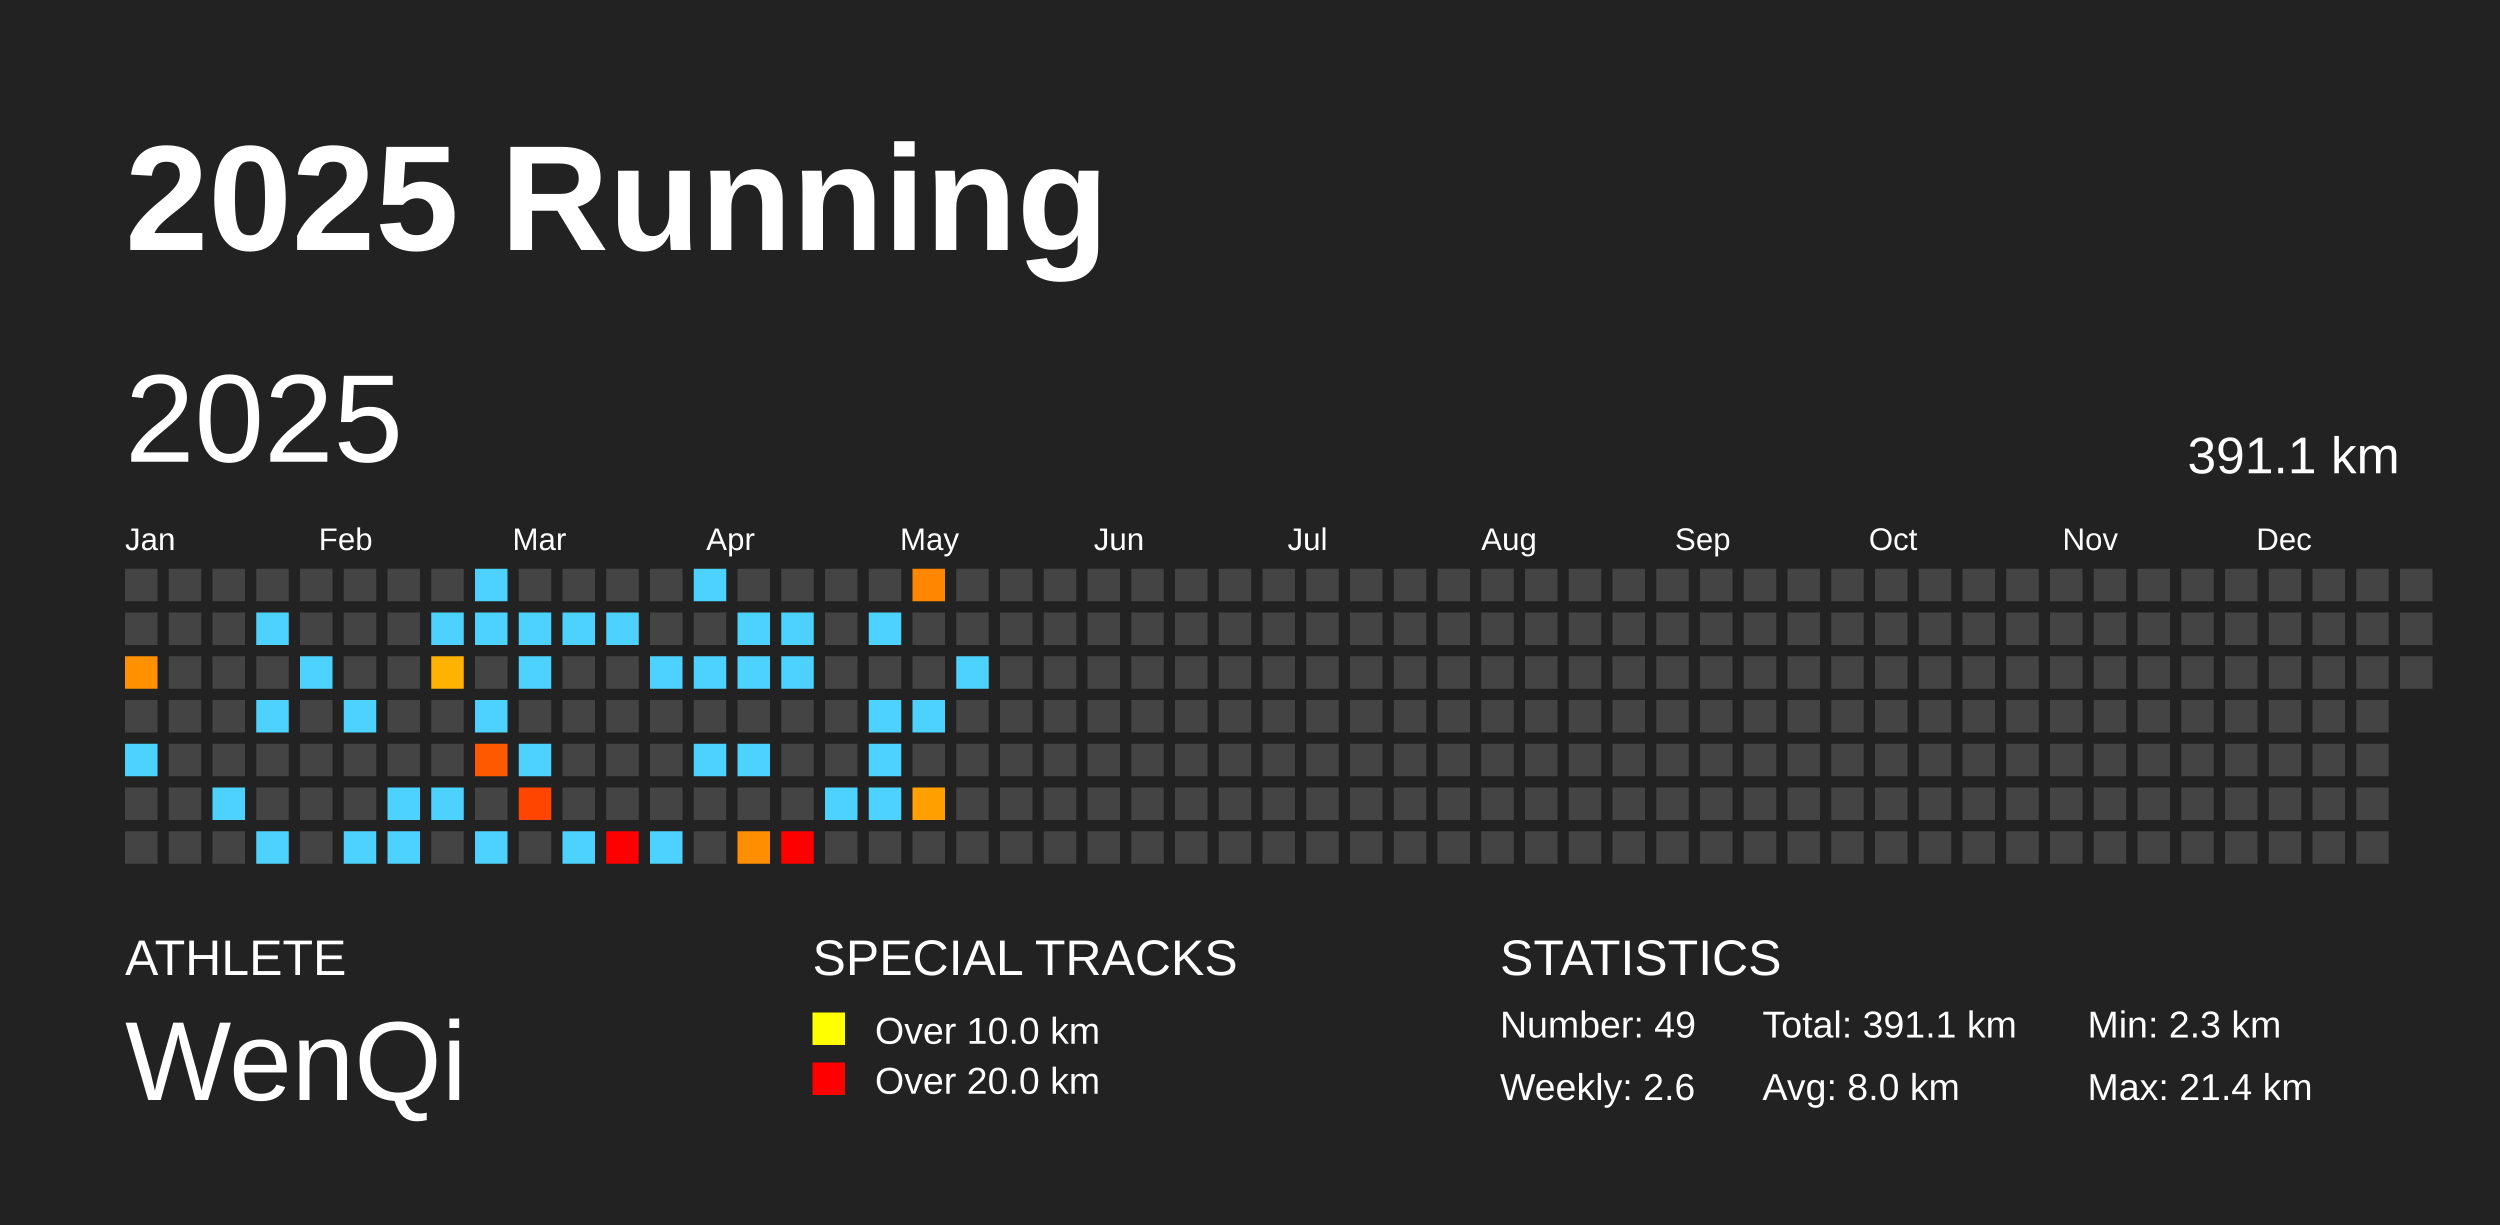
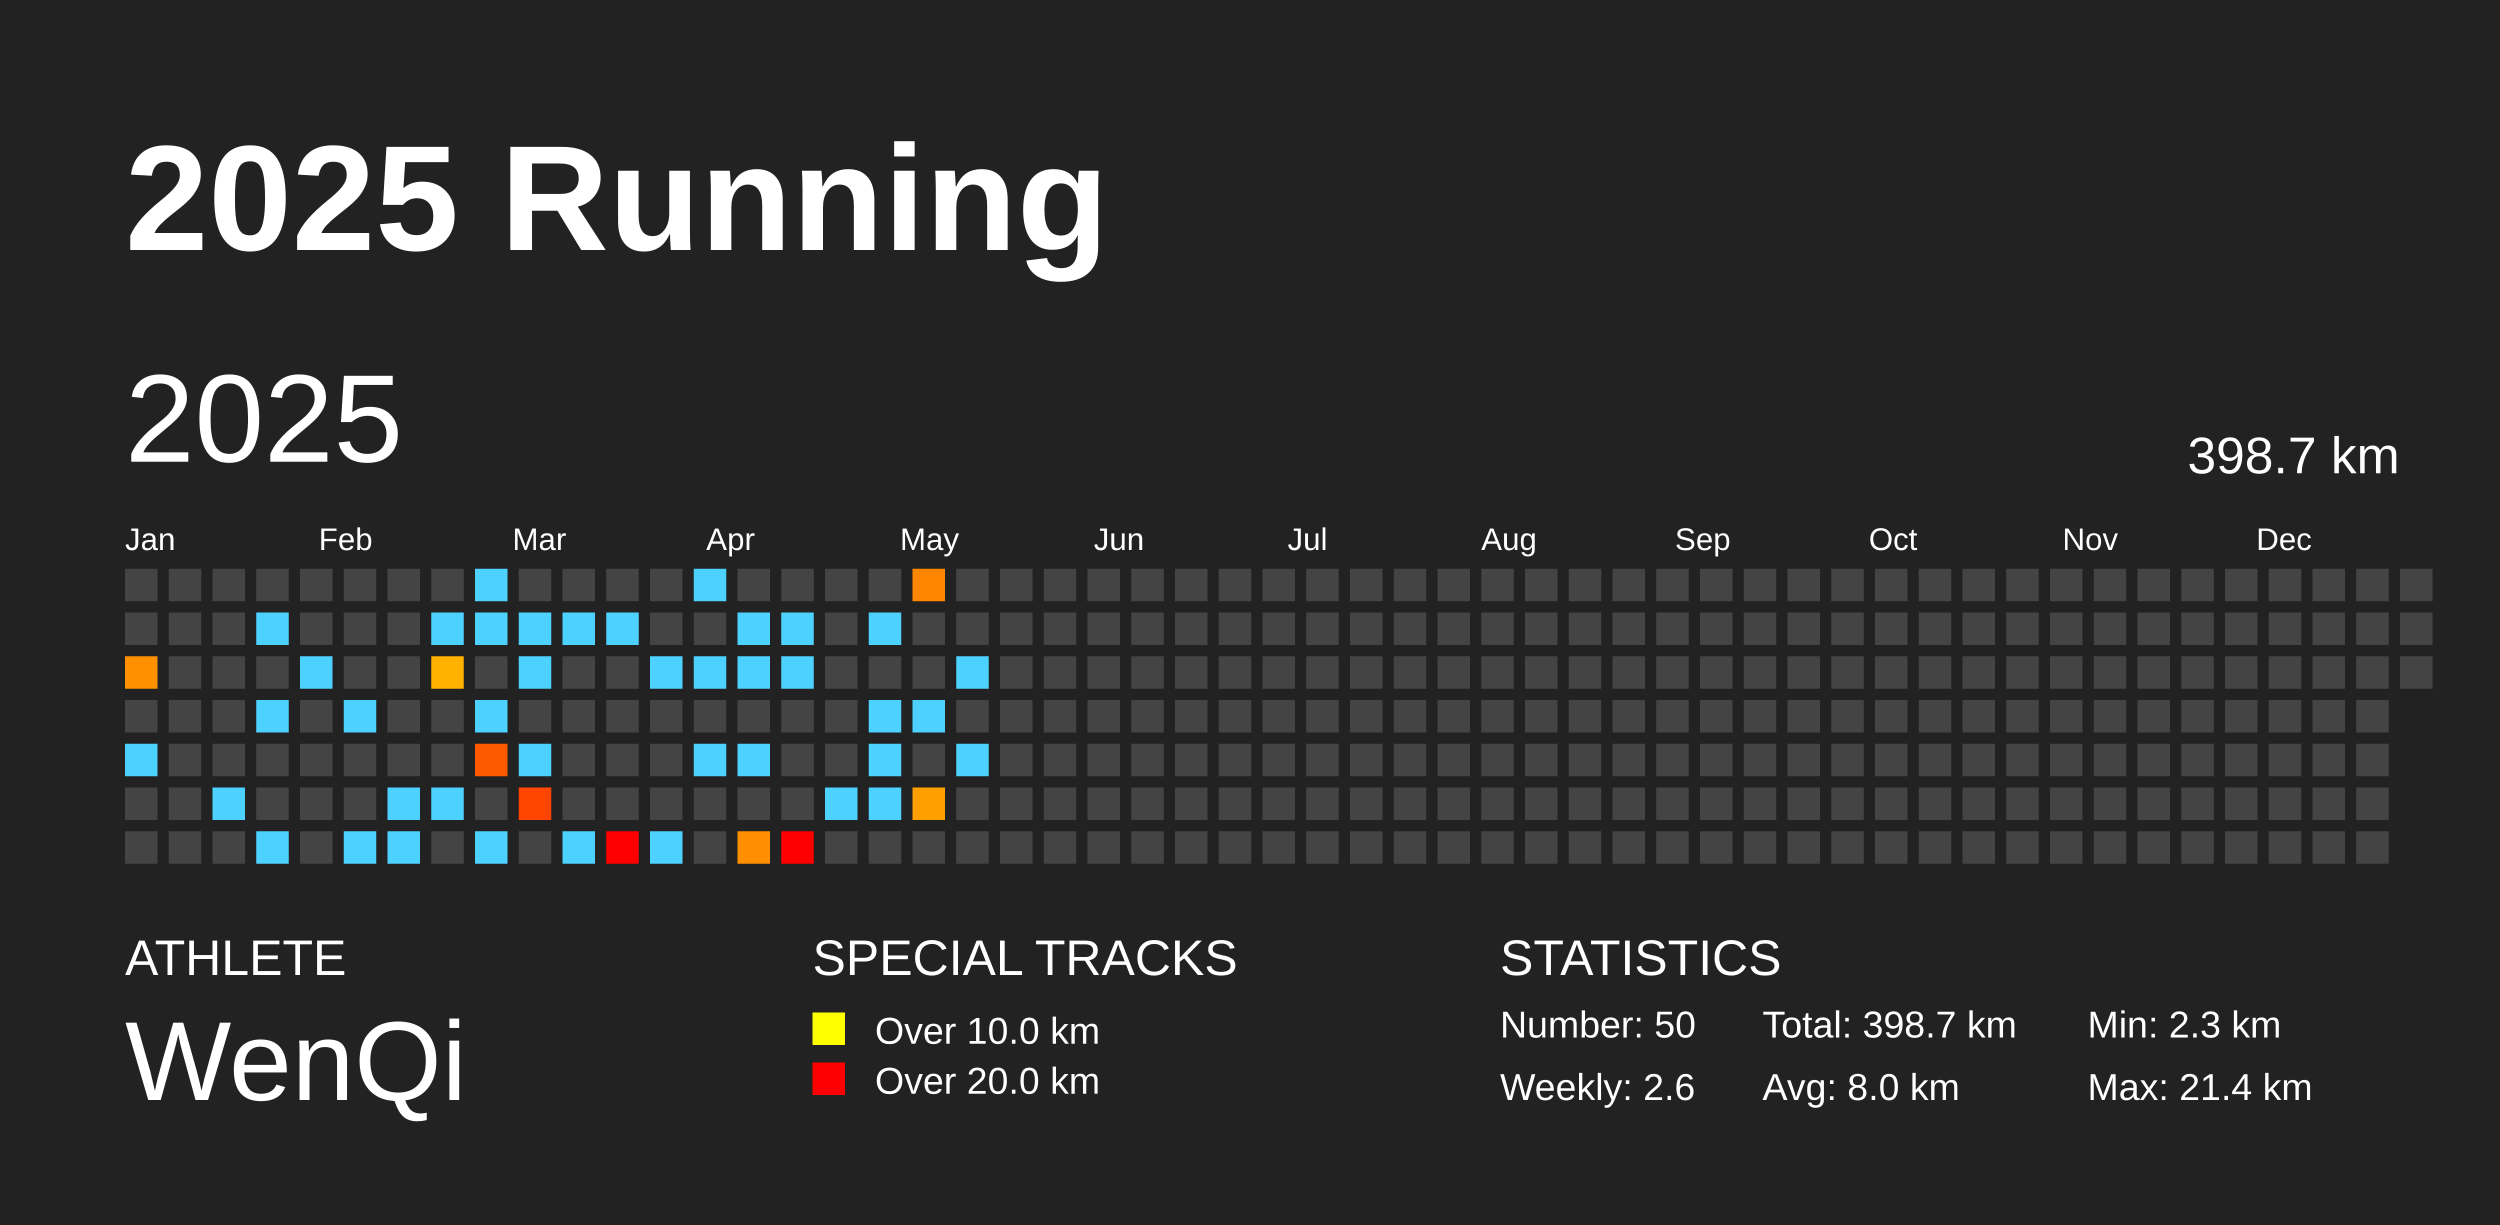
<svg xmlns="http://www.w3.org/2000/svg" baseProfile="full" height="98mm" version="1.1" viewBox="0,0,200,98" width="200mm">
  <defs />
  <rect fill="#222222" height="98" width="200" x="0" y="0" />
  <text fill="#FFFFFF" style="font-size:12px; font-family:Arial; font-weight:bold;" x="10" y="20">2025 Running</text>
  <text fill="#FFFFFF" style="font-size:4px; font-family:Arial" x="10" y="78">ATHLETE</text>
  <text fill="#FFFFFF" style="font-size:9px; font-family:Arial" x="10" y="88">WenQi</text>
  <text fill="#FFFFFF" style="font-size:4px; font-family:Arial" x="65" y="78">SPECIAL TRACKS</text>
  <rect fill="yellow" height="2.6" width="2.6" x="65" y="81" />
  <text fill="#FFFFFF" style="font-size:3px; font-family:Arial" x="70" y="83.5">Over 10.0 km</text>
  <rect fill="red" height="2.6" width="2.6" x="65" y="85" />
  <text fill="#FFFFFF" style="font-size:3px; font-family:Arial" x="70" y="87.5">Over 20.0 km</text>
  <text fill="#FFFFFF" style="font-size:4px; font-family:Arial" x="120" y="78">STATISTICS</text>
-   <text fill="#FFFFFF" style="font-size:3px; font-family:Arial" x="120" y="83">Number: 49</text>
+   <text fill="#FFFFFF" style="font-size:3px; font-family:Arial" x="120" y="83">Number: 50</text>
  <text fill="#FFFFFF" style="font-size:3px; font-family:Arial" x="120" y="88">Weekly: 2.6</text>
-   <text fill="#FFFFFF" style="font-size:3px; font-family:Arial" x="141" y="83">Total: 391.1 km</text>
+   <text fill="#FFFFFF" style="font-size:3px; font-family:Arial" x="141" y="83">Total: 398.7 km</text>
  <text fill="#FFFFFF" style="font-size:3px; font-family:Arial" x="141" y="88">Avg: 8.0 km</text>
  <text fill="#FFFFFF" style="font-size:3px; font-family:Arial" x="167" y="83">Min: 2.3 km</text>
  <text fill="#FFFFFF" style="font-size:3px; font-family:Arial" x="167" y="88">Max: 21.4 km</text>
  <text dominant-baseline="hanging" fill="#FFFFFF" style="font-size:10.0px; font-family:Arial;" x="10" y="30">2025</text>
-   <text dominant-baseline="hanging" fill="#FFFFFF" style="font-size:4.125px; font-family:Arial;" x="175" y="35">391.1 km</text>
+   <text dominant-baseline="hanging" fill="#FFFFFF" style="font-size:4.125px; font-family:Arial;" x="175" y="35">398.7 km</text>
  <text fill="#FFFFFF" style="font-size:2.5px; font-family:Arial" x="10.0" y="44">Jan</text>
  <text fill="#FFFFFF" style="font-size:2.5px; font-family:Arial" x="25.5" y="44">Feb</text>
  <text fill="#FFFFFF" style="font-size:2.5px; font-family:Arial" x="41.0" y="44">Mar</text>
  <text fill="#FFFFFF" style="font-size:2.5px; font-family:Arial" x="56.5" y="44">Apr</text>
  <text fill="#FFFFFF" style="font-size:2.5px; font-family:Arial" x="72.0" y="44">May</text>
  <text fill="#FFFFFF" style="font-size:2.5px; font-family:Arial" x="87.5" y="44">Jun</text>
  <text fill="#FFFFFF" style="font-size:2.5px; font-family:Arial" x="103.0" y="44">Jul</text>
  <text fill="#FFFFFF" style="font-size:2.5px; font-family:Arial" x="118.5" y="44">Aug</text>
  <text fill="#FFFFFF" style="font-size:2.5px; font-family:Arial" x="134.0" y="44">Sep</text>
  <text fill="#FFFFFF" style="font-size:2.5px; font-family:Arial" x="149.5" y="44">Oct</text>
  <text fill="#FFFFFF" style="font-size:2.5px; font-family:Arial" x="165.0" y="44">Nov</text>
  <text fill="#FFFFFF" style="font-size:2.5px; font-family:Arial" x="180.5" y="44">Dec</text>
  <rect fill="#444444" height="2.6" width="2.6" x="10.0" y="45.5" />
  <rect fill="#444444" height="2.6" width="2.6" x="10.0" y="49.0" />
  <rect fill="#ff9100" height="2.6" width="2.6" x="10.0" y="52.5" />
  <rect fill="#444444" height="2.6" width="2.6" x="10.0" y="56.0" />
  <rect fill="#4dd2ff" height="2.6" width="2.6" x="10.0" y="59.5" />
  <rect fill="#444444" height="2.6" width="2.6" x="10.0" y="63.0" />
  <rect fill="#444444" height="2.6" width="2.6" x="10.0" y="66.5" />
  <rect fill="#444444" height="2.6" width="2.6" x="13.5" y="45.5" />
  <rect fill="#444444" height="2.6" width="2.6" x="13.5" y="49.0" />
  <rect fill="#444444" height="2.6" width="2.6" x="13.5" y="52.5" />
  <rect fill="#444444" height="2.6" width="2.6" x="13.5" y="56.0" />
  <rect fill="#444444" height="2.6" width="2.6" x="13.5" y="59.5" />
  <rect fill="#444444" height="2.6" width="2.6" x="13.5" y="63.0" />
  <rect fill="#444444" height="2.6" width="2.6" x="13.5" y="66.5" />
  <rect fill="#444444" height="2.6" width="2.6" x="17.0" y="45.5" />
  <rect fill="#444444" height="2.6" width="2.6" x="17.0" y="49.0" />
  <rect fill="#444444" height="2.6" width="2.6" x="17.0" y="52.5" />
  <rect fill="#444444" height="2.6" width="2.6" x="17.0" y="56.0" />
  <rect fill="#444444" height="2.6" width="2.6" x="17.0" y="59.5" />
  <rect fill="#4dd2ff" height="2.6" width="2.6" x="17.0" y="63.0" />
  <rect fill="#444444" height="2.6" width="2.6" x="17.0" y="66.5" />
  <rect fill="#444444" height="2.6" width="2.6" x="20.5" y="45.5" />
  <rect fill="#4dd2ff" height="2.6" width="2.6" x="20.5" y="49.0" />
  <rect fill="#444444" height="2.6" width="2.6" x="20.5" y="52.5" />
  <rect fill="#4dd2ff" height="2.6" width="2.6" x="20.5" y="56.0" />
  <rect fill="#444444" height="2.6" width="2.6" x="20.5" y="59.5" />
  <rect fill="#444444" height="2.6" width="2.6" x="20.5" y="63.0" />
  <rect fill="#4dd2ff" height="2.6" width="2.6" x="20.5" y="66.5" />
  <rect fill="#444444" height="2.6" width="2.6" x="24.0" y="45.5" />
  <rect fill="#444444" height="2.6" width="2.6" x="24.0" y="49.0" />
  <rect fill="#4dd2ff" height="2.6" width="2.6" x="24.0" y="52.5" />
  <rect fill="#444444" height="2.6" width="2.6" x="24.0" y="56.0" />
  <rect fill="#444444" height="2.6" width="2.6" x="24.0" y="59.5" />
  <rect fill="#444444" height="2.6" width="2.6" x="24.0" y="63.0" />
  <rect fill="#444444" height="2.6" width="2.6" x="24.0" y="66.5" />
  <rect fill="#444444" height="2.6" width="2.6" x="27.5" y="45.5" />
  <rect fill="#444444" height="2.6" width="2.6" x="27.5" y="49.0" />
  <rect fill="#444444" height="2.6" width="2.6" x="27.5" y="52.5" />
  <rect fill="#4dd2ff" height="2.6" width="2.6" x="27.5" y="56.0" />
  <rect fill="#444444" height="2.6" width="2.6" x="27.5" y="59.5" />
  <rect fill="#444444" height="2.6" width="2.6" x="27.5" y="63.0" />
  <rect fill="#4dd2ff" height="2.6" width="2.6" x="27.5" y="66.5" />
  <rect fill="#444444" height="2.6" width="2.6" x="31.0" y="45.5" />
  <rect fill="#444444" height="2.6" width="2.6" x="31.0" y="49.0" />
  <rect fill="#444444" height="2.6" width="2.6" x="31.0" y="52.5" />
  <rect fill="#444444" height="2.6" width="2.6" x="31.0" y="56.0" />
  <rect fill="#444444" height="2.6" width="2.6" x="31.0" y="59.5" />
  <rect fill="#4dd2ff" height="2.6" width="2.6" x="31.0" y="63.0" />
  <rect fill="#4dd2ff" height="2.6" width="2.6" x="31.0" y="66.5" />
  <rect fill="#444444" height="2.6" width="2.6" x="34.5" y="45.5" />
  <rect fill="#4dd2ff" height="2.6" width="2.6" x="34.5" y="49.0" />
  <rect fill="#ffb200" height="2.6" width="2.6" x="34.5" y="52.5" />
  <rect fill="#444444" height="2.6" width="2.6" x="34.5" y="56.0" />
  <rect fill="#444444" height="2.6" width="2.6" x="34.5" y="59.5" />
  <rect fill="#4dd2ff" height="2.6" width="2.6" x="34.5" y="63.0" />
  <rect fill="#444444" height="2.6" width="2.6" x="34.5" y="66.5" />
  <rect fill="#4dd2ff" height="2.6" width="2.6" x="38.0" y="45.5" />
  <rect fill="#4dd2ff" height="2.6" width="2.6" x="38.0" y="49.0" />
  <rect fill="#444444" height="2.6" width="2.6" x="38.0" y="52.5" />
  <rect fill="#4dd2ff" height="2.6" width="2.6" x="38.0" y="56.0" />
  <rect fill="#ff5900" height="2.6" width="2.6" x="38.0" y="59.5" />
  <rect fill="#444444" height="2.6" width="2.6" x="38.0" y="63.0" />
  <rect fill="#4dd2ff" height="2.6" width="2.6" x="38.0" y="66.5" />
  <rect fill="#444444" height="2.6" width="2.6" x="41.5" y="45.5" />
  <rect fill="#4dd2ff" height="2.6" width="2.6" x="41.5" y="49.0" />
  <rect fill="#4dd2ff" height="2.6" width="2.6" x="41.5" y="52.5" />
  <rect fill="#444444" height="2.6" width="2.6" x="41.5" y="56.0" />
  <rect fill="#4dd2ff" height="2.6" width="2.6" x="41.5" y="59.5" />
  <rect fill="#ff4500" height="2.6" width="2.6" x="41.5" y="63.0" />
  <rect fill="#444444" height="2.6" width="2.6" x="41.5" y="66.5" />
  <rect fill="#444444" height="2.6" width="2.6" x="45.0" y="45.5" />
  <rect fill="#4dd2ff" height="2.6" width="2.6" x="45.0" y="49.0" />
  <rect fill="#444444" height="2.6" width="2.6" x="45.0" y="52.5" />
  <rect fill="#444444" height="2.6" width="2.6" x="45.0" y="56.0" />
  <rect fill="#444444" height="2.6" width="2.6" x="45.0" y="59.5" />
  <rect fill="#444444" height="2.6" width="2.6" x="45.0" y="63.0" />
  <rect fill="#4dd2ff" height="2.6" width="2.6" x="45.0" y="66.5" />
  <rect fill="#444444" height="2.6" width="2.6" x="48.5" y="45.5" />
  <rect fill="#4dd2ff" height="2.6" width="2.6" x="48.5" y="49.0" />
  <rect fill="#444444" height="2.6" width="2.6" x="48.5" y="52.5" />
  <rect fill="#444444" height="2.6" width="2.6" x="48.5" y="56.0" />
  <rect fill="#444444" height="2.6" width="2.6" x="48.5" y="59.5" />
  <rect fill="#444444" height="2.6" width="2.6" x="48.5" y="63.0" />
  <rect fill="red" height="2.6" width="2.6" x="48.5" y="66.5" />
  <rect fill="#444444" height="2.6" width="2.6" x="52.0" y="45.5" />
  <rect fill="#444444" height="2.6" width="2.6" x="52.0" y="49.0" />
  <rect fill="#4dd2ff" height="2.6" width="2.6" x="52.0" y="52.5" />
  <rect fill="#444444" height="2.6" width="2.6" x="52.0" y="56.0" />
  <rect fill="#444444" height="2.6" width="2.6" x="52.0" y="59.5" />
  <rect fill="#444444" height="2.6" width="2.6" x="52.0" y="63.0" />
  <rect fill="#4dd2ff" height="2.6" width="2.6" x="52.0" y="66.5" />
  <rect fill="#4dd2ff" height="2.6" width="2.6" x="55.5" y="45.5" />
  <rect fill="#444444" height="2.6" width="2.6" x="55.5" y="49.0" />
  <rect fill="#4dd2ff" height="2.6" width="2.6" x="55.5" y="52.5" />
  <rect fill="#444444" height="2.6" width="2.6" x="55.5" y="56.0" />
  <rect fill="#4dd2ff" height="2.6" width="2.6" x="55.5" y="59.5" />
  <rect fill="#444444" height="2.6" width="2.6" x="55.5" y="63.0" />
  <rect fill="#444444" height="2.6" width="2.6" x="55.5" y="66.5" />
  <rect fill="#444444" height="2.6" width="2.6" x="59.0" y="45.5" />
  <rect fill="#4dd2ff" height="2.6" width="2.6" x="59.0" y="49.0" />
  <rect fill="#4dd2ff" height="2.6" width="2.6" x="59.0" y="52.5" />
  <rect fill="#444444" height="2.6" width="2.6" x="59.0" y="56.0" />
  <rect fill="#4dd2ff" height="2.6" width="2.6" x="59.0" y="59.5" />
  <rect fill="#444444" height="2.6" width="2.6" x="59.0" y="63.0" />
  <rect fill="#ff8f00" height="2.6" width="2.6" x="59.0" y="66.5" />
  <rect fill="#444444" height="2.6" width="2.6" x="62.5" y="45.5" />
  <rect fill="#4dd2ff" height="2.6" width="2.6" x="62.5" y="49.0" />
  <rect fill="#4dd2ff" height="2.6" width="2.6" x="62.5" y="52.5" />
  <rect fill="#444444" height="2.6" width="2.6" x="62.5" y="56.0" />
  <rect fill="#444444" height="2.6" width="2.6" x="62.5" y="59.5" />
  <rect fill="#444444" height="2.6" width="2.6" x="62.5" y="63.0" />
  <rect fill="red" height="2.6" width="2.6" x="62.5" y="66.5" />
  <rect fill="#444444" height="2.6" width="2.6" x="66.0" y="45.5" />
  <rect fill="#444444" height="2.6" width="2.6" x="66.0" y="49.0" />
  <rect fill="#444444" height="2.6" width="2.6" x="66.0" y="52.5" />
  <rect fill="#444444" height="2.6" width="2.6" x="66.0" y="56.0" />
  <rect fill="#444444" height="2.6" width="2.6" x="66.0" y="59.5" />
  <rect fill="#4dd2ff" height="2.6" width="2.6" x="66.0" y="63.0" />
  <rect fill="#444444" height="2.6" width="2.6" x="66.0" y="66.5" />
  <rect fill="#444444" height="2.6" width="2.6" x="69.5" y="45.5" />
  <rect fill="#4dd2ff" height="2.6" width="2.6" x="69.5" y="49.0" />
  <rect fill="#444444" height="2.6" width="2.6" x="69.5" y="52.5" />
  <rect fill="#4dd2ff" height="2.6" width="2.6" x="69.5" y="56.0" />
  <rect fill="#4dd2ff" height="2.6" width="2.6" x="69.5" y="59.5" />
  <rect fill="#4dd2ff" height="2.6" width="2.6" x="69.5" y="63.0" />
  <rect fill="#444444" height="2.6" width="2.6" x="69.5" y="66.5" />
  <rect fill="#ff8600" height="2.6" width="2.6" x="73.0" y="45.5" />
  <rect fill="#444444" height="2.6" width="2.6" x="73.0" y="49.0" />
  <rect fill="#444444" height="2.6" width="2.6" x="73.0" y="52.5" />
  <rect fill="#4dd2ff" height="2.6" width="2.6" x="73.0" y="56.0" />
  <rect fill="#444444" height="2.6" width="2.6" x="73.0" y="59.5" />
  <rect fill="#ff9f00" height="2.6" width="2.6" x="73.0" y="63.0" />
  <rect fill="#444444" height="2.6" width="2.6" x="73.0" y="66.5" />
  <rect fill="#444444" height="2.6" width="2.6" x="76.5" y="45.5" />
  <rect fill="#444444" height="2.6" width="2.6" x="76.5" y="49.0" />
  <rect fill="#4dd2ff" height="2.6" width="2.6" x="76.5" y="52.5" />
  <rect fill="#444444" height="2.6" width="2.6" x="76.5" y="56.0" />
-   <rect fill="#444444" height="2.6" width="2.6" x="76.5" y="59.5" />
+   <rect fill="#4dd2ff" height="2.6" width="2.6" x="76.5" y="59.5" />
  <rect fill="#444444" height="2.6" width="2.6" x="76.5" y="63.0" />
  <rect fill="#444444" height="2.6" width="2.6" x="76.5" y="66.5" />
  <rect fill="#444444" height="2.6" width="2.6" x="80.0" y="45.5" />
  <rect fill="#444444" height="2.6" width="2.6" x="80.0" y="49.0" />
  <rect fill="#444444" height="2.6" width="2.6" x="80.0" y="52.5" />
  <rect fill="#444444" height="2.6" width="2.6" x="80.0" y="56.0" />
  <rect fill="#444444" height="2.6" width="2.6" x="80.0" y="59.5" />
  <rect fill="#444444" height="2.6" width="2.6" x="80.0" y="63.0" />
  <rect fill="#444444" height="2.6" width="2.6" x="80.0" y="66.5" />
  <rect fill="#444444" height="2.6" width="2.6" x="83.5" y="45.5" />
  <rect fill="#444444" height="2.6" width="2.6" x="83.5" y="49.0" />
  <rect fill="#444444" height="2.6" width="2.6" x="83.5" y="52.5" />
  <rect fill="#444444" height="2.6" width="2.6" x="83.5" y="56.0" />
  <rect fill="#444444" height="2.6" width="2.6" x="83.5" y="59.5" />
  <rect fill="#444444" height="2.6" width="2.6" x="83.5" y="63.0" />
  <rect fill="#444444" height="2.6" width="2.6" x="83.5" y="66.5" />
  <rect fill="#444444" height="2.6" width="2.6" x="87.0" y="45.5" />
  <rect fill="#444444" height="2.6" width="2.6" x="87.0" y="49.0" />
  <rect fill="#444444" height="2.6" width="2.6" x="87.0" y="52.5" />
  <rect fill="#444444" height="2.6" width="2.6" x="87.0" y="56.0" />
  <rect fill="#444444" height="2.6" width="2.6" x="87.0" y="59.5" />
  <rect fill="#444444" height="2.6" width="2.6" x="87.0" y="63.0" />
  <rect fill="#444444" height="2.6" width="2.6" x="87.0" y="66.5" />
  <rect fill="#444444" height="2.6" width="2.6" x="90.5" y="45.5" />
  <rect fill="#444444" height="2.6" width="2.6" x="90.5" y="49.0" />
  <rect fill="#444444" height="2.6" width="2.6" x="90.5" y="52.5" />
  <rect fill="#444444" height="2.6" width="2.6" x="90.5" y="56.0" />
  <rect fill="#444444" height="2.6" width="2.6" x="90.5" y="59.5" />
  <rect fill="#444444" height="2.6" width="2.6" x="90.5" y="63.0" />
  <rect fill="#444444" height="2.6" width="2.6" x="90.5" y="66.5" />
  <rect fill="#444444" height="2.6" width="2.6" x="94.0" y="45.5" />
  <rect fill="#444444" height="2.6" width="2.6" x="94.0" y="49.0" />
  <rect fill="#444444" height="2.6" width="2.6" x="94.0" y="52.5" />
  <rect fill="#444444" height="2.6" width="2.6" x="94.0" y="56.0" />
  <rect fill="#444444" height="2.6" width="2.6" x="94.0" y="59.5" />
  <rect fill="#444444" height="2.6" width="2.6" x="94.0" y="63.0" />
  <rect fill="#444444" height="2.6" width="2.6" x="94.0" y="66.5" />
  <rect fill="#444444" height="2.6" width="2.6" x="97.5" y="45.5" />
  <rect fill="#444444" height="2.6" width="2.6" x="97.5" y="49.0" />
  <rect fill="#444444" height="2.6" width="2.6" x="97.5" y="52.5" />
  <rect fill="#444444" height="2.6" width="2.6" x="97.5" y="56.0" />
  <rect fill="#444444" height="2.6" width="2.6" x="97.5" y="59.5" />
  <rect fill="#444444" height="2.6" width="2.6" x="97.5" y="63.0" />
  <rect fill="#444444" height="2.6" width="2.6" x="97.5" y="66.5" />
  <rect fill="#444444" height="2.6" width="2.6" x="101.0" y="45.5" />
  <rect fill="#444444" height="2.6" width="2.6" x="101.0" y="49.0" />
  <rect fill="#444444" height="2.6" width="2.6" x="101.0" y="52.5" />
  <rect fill="#444444" height="2.6" width="2.6" x="101.0" y="56.0" />
  <rect fill="#444444" height="2.6" width="2.6" x="101.0" y="59.5" />
  <rect fill="#444444" height="2.6" width="2.6" x="101.0" y="63.0" />
  <rect fill="#444444" height="2.6" width="2.6" x="101.0" y="66.5" />
  <rect fill="#444444" height="2.6" width="2.6" x="104.5" y="45.5" />
  <rect fill="#444444" height="2.6" width="2.6" x="104.5" y="49.0" />
  <rect fill="#444444" height="2.6" width="2.6" x="104.5" y="52.5" />
  <rect fill="#444444" height="2.6" width="2.6" x="104.5" y="56.0" />
  <rect fill="#444444" height="2.6" width="2.6" x="104.5" y="59.5" />
  <rect fill="#444444" height="2.6" width="2.6" x="104.5" y="63.0" />
  <rect fill="#444444" height="2.6" width="2.6" x="104.5" y="66.5" />
  <rect fill="#444444" height="2.6" width="2.6" x="108.0" y="45.5" />
  <rect fill="#444444" height="2.6" width="2.6" x="108.0" y="49.0" />
  <rect fill="#444444" height="2.6" width="2.6" x="108.0" y="52.5" />
  <rect fill="#444444" height="2.6" width="2.6" x="108.0" y="56.0" />
  <rect fill="#444444" height="2.6" width="2.6" x="108.0" y="59.5" />
  <rect fill="#444444" height="2.6" width="2.6" x="108.0" y="63.0" />
  <rect fill="#444444" height="2.6" width="2.6" x="108.0" y="66.5" />
  <rect fill="#444444" height="2.6" width="2.6" x="111.5" y="45.5" />
  <rect fill="#444444" height="2.6" width="2.6" x="111.5" y="49.0" />
  <rect fill="#444444" height="2.6" width="2.6" x="111.5" y="52.5" />
  <rect fill="#444444" height="2.6" width="2.6" x="111.5" y="56.0" />
  <rect fill="#444444" height="2.6" width="2.6" x="111.5" y="59.5" />
  <rect fill="#444444" height="2.6" width="2.6" x="111.5" y="63.0" />
  <rect fill="#444444" height="2.6" width="2.6" x="111.5" y="66.5" />
  <rect fill="#444444" height="2.6" width="2.6" x="115.0" y="45.5" />
  <rect fill="#444444" height="2.6" width="2.6" x="115.0" y="49.0" />
  <rect fill="#444444" height="2.6" width="2.6" x="115.0" y="52.5" />
  <rect fill="#444444" height="2.6" width="2.6" x="115.0" y="56.0" />
  <rect fill="#444444" height="2.6" width="2.6" x="115.0" y="59.5" />
  <rect fill="#444444" height="2.6" width="2.6" x="115.0" y="63.0" />
  <rect fill="#444444" height="2.6" width="2.6" x="115.0" y="66.5" />
  <rect fill="#444444" height="2.6" width="2.6" x="118.5" y="45.5" />
  <rect fill="#444444" height="2.6" width="2.6" x="118.5" y="49.0" />
  <rect fill="#444444" height="2.6" width="2.6" x="118.5" y="52.5" />
  <rect fill="#444444" height="2.6" width="2.6" x="118.5" y="56.0" />
  <rect fill="#444444" height="2.6" width="2.6" x="118.5" y="59.5" />
  <rect fill="#444444" height="2.6" width="2.6" x="118.5" y="63.0" />
  <rect fill="#444444" height="2.6" width="2.6" x="118.5" y="66.5" />
  <rect fill="#444444" height="2.6" width="2.6" x="122.0" y="45.5" />
  <rect fill="#444444" height="2.6" width="2.6" x="122.0" y="49.0" />
  <rect fill="#444444" height="2.6" width="2.6" x="122.0" y="52.5" />
  <rect fill="#444444" height="2.6" width="2.6" x="122.0" y="56.0" />
  <rect fill="#444444" height="2.6" width="2.6" x="122.0" y="59.5" />
  <rect fill="#444444" height="2.6" width="2.6" x="122.0" y="63.0" />
  <rect fill="#444444" height="2.6" width="2.6" x="122.0" y="66.5" />
  <rect fill="#444444" height="2.6" width="2.6" x="125.5" y="45.5" />
  <rect fill="#444444" height="2.6" width="2.6" x="125.5" y="49.0" />
  <rect fill="#444444" height="2.6" width="2.6" x="125.5" y="52.5" />
  <rect fill="#444444" height="2.6" width="2.6" x="125.5" y="56.0" />
  <rect fill="#444444" height="2.6" width="2.6" x="125.5" y="59.5" />
  <rect fill="#444444" height="2.6" width="2.6" x="125.5" y="63.0" />
  <rect fill="#444444" height="2.6" width="2.6" x="125.5" y="66.5" />
  <rect fill="#444444" height="2.6" width="2.6" x="129.0" y="45.5" />
  <rect fill="#444444" height="2.6" width="2.6" x="129.0" y="49.0" />
  <rect fill="#444444" height="2.6" width="2.6" x="129.0" y="52.5" />
  <rect fill="#444444" height="2.6" width="2.6" x="129.0" y="56.0" />
  <rect fill="#444444" height="2.6" width="2.6" x="129.0" y="59.5" />
  <rect fill="#444444" height="2.6" width="2.6" x="129.0" y="63.0" />
  <rect fill="#444444" height="2.6" width="2.6" x="129.0" y="66.5" />
  <rect fill="#444444" height="2.6" width="2.6" x="132.5" y="45.5" />
  <rect fill="#444444" height="2.6" width="2.6" x="132.5" y="49.0" />
  <rect fill="#444444" height="2.6" width="2.6" x="132.5" y="52.5" />
  <rect fill="#444444" height="2.6" width="2.6" x="132.5" y="56.0" />
  <rect fill="#444444" height="2.6" width="2.6" x="132.5" y="59.5" />
  <rect fill="#444444" height="2.6" width="2.6" x="132.5" y="63.0" />
  <rect fill="#444444" height="2.6" width="2.6" x="132.5" y="66.5" />
  <rect fill="#444444" height="2.6" width="2.6" x="136.0" y="45.5" />
  <rect fill="#444444" height="2.6" width="2.6" x="136.0" y="49.0" />
  <rect fill="#444444" height="2.6" width="2.6" x="136.0" y="52.5" />
  <rect fill="#444444" height="2.6" width="2.6" x="136.0" y="56.0" />
  <rect fill="#444444" height="2.6" width="2.6" x="136.0" y="59.5" />
  <rect fill="#444444" height="2.6" width="2.6" x="136.0" y="63.0" />
  <rect fill="#444444" height="2.6" width="2.6" x="136.0" y="66.5" />
  <rect fill="#444444" height="2.6" width="2.6" x="139.5" y="45.5" />
  <rect fill="#444444" height="2.6" width="2.6" x="139.5" y="49.0" />
  <rect fill="#444444" height="2.6" width="2.6" x="139.5" y="52.5" />
  <rect fill="#444444" height="2.6" width="2.6" x="139.5" y="56.0" />
  <rect fill="#444444" height="2.6" width="2.6" x="139.5" y="59.5" />
  <rect fill="#444444" height="2.6" width="2.6" x="139.5" y="63.0" />
  <rect fill="#444444" height="2.6" width="2.6" x="139.5" y="66.5" />
  <rect fill="#444444" height="2.6" width="2.6" x="143.0" y="45.5" />
  <rect fill="#444444" height="2.6" width="2.6" x="143.0" y="49.0" />
  <rect fill="#444444" height="2.6" width="2.6" x="143.0" y="52.5" />
  <rect fill="#444444" height="2.6" width="2.6" x="143.0" y="56.0" />
  <rect fill="#444444" height="2.6" width="2.6" x="143.0" y="59.5" />
  <rect fill="#444444" height="2.6" width="2.6" x="143.0" y="63.0" />
  <rect fill="#444444" height="2.6" width="2.6" x="143.0" y="66.5" />
  <rect fill="#444444" height="2.6" width="2.6" x="146.5" y="45.5" />
  <rect fill="#444444" height="2.6" width="2.6" x="146.5" y="49.0" />
  <rect fill="#444444" height="2.6" width="2.6" x="146.5" y="52.5" />
  <rect fill="#444444" height="2.6" width="2.6" x="146.5" y="56.0" />
  <rect fill="#444444" height="2.6" width="2.6" x="146.5" y="59.5" />
  <rect fill="#444444" height="2.6" width="2.6" x="146.5" y="63.0" />
  <rect fill="#444444" height="2.6" width="2.6" x="146.5" y="66.5" />
  <rect fill="#444444" height="2.6" width="2.6" x="150.0" y="45.5" />
  <rect fill="#444444" height="2.6" width="2.6" x="150.0" y="49.0" />
  <rect fill="#444444" height="2.6" width="2.6" x="150.0" y="52.5" />
  <rect fill="#444444" height="2.6" width="2.6" x="150.0" y="56.0" />
  <rect fill="#444444" height="2.6" width="2.6" x="150.0" y="59.5" />
  <rect fill="#444444" height="2.6" width="2.6" x="150.0" y="63.0" />
  <rect fill="#444444" height="2.6" width="2.6" x="150.0" y="66.5" />
  <rect fill="#444444" height="2.6" width="2.6" x="153.5" y="45.5" />
  <rect fill="#444444" height="2.6" width="2.6" x="153.5" y="49.0" />
  <rect fill="#444444" height="2.6" width="2.6" x="153.5" y="52.5" />
  <rect fill="#444444" height="2.6" width="2.6" x="153.5" y="56.0" />
  <rect fill="#444444" height="2.6" width="2.6" x="153.5" y="59.5" />
  <rect fill="#444444" height="2.6" width="2.6" x="153.5" y="63.0" />
  <rect fill="#444444" height="2.6" width="2.6" x="153.5" y="66.5" />
  <rect fill="#444444" height="2.6" width="2.6" x="157.0" y="45.5" />
  <rect fill="#444444" height="2.6" width="2.6" x="157.0" y="49.0" />
  <rect fill="#444444" height="2.6" width="2.6" x="157.0" y="52.5" />
  <rect fill="#444444" height="2.6" width="2.6" x="157.0" y="56.0" />
  <rect fill="#444444" height="2.6" width="2.6" x="157.0" y="59.5" />
  <rect fill="#444444" height="2.6" width="2.6" x="157.0" y="63.0" />
  <rect fill="#444444" height="2.6" width="2.6" x="157.0" y="66.5" />
  <rect fill="#444444" height="2.6" width="2.6" x="160.5" y="45.5" />
  <rect fill="#444444" height="2.6" width="2.6" x="160.5" y="49.0" />
  <rect fill="#444444" height="2.6" width="2.6" x="160.5" y="52.5" />
  <rect fill="#444444" height="2.6" width="2.6" x="160.5" y="56.0" />
  <rect fill="#444444" height="2.6" width="2.6" x="160.5" y="59.5" />
  <rect fill="#444444" height="2.6" width="2.6" x="160.5" y="63.0" />
  <rect fill="#444444" height="2.6" width="2.6" x="160.5" y="66.5" />
  <rect fill="#444444" height="2.6" width="2.6" x="164.0" y="45.5" />
  <rect fill="#444444" height="2.6" width="2.6" x="164.0" y="49.0" />
  <rect fill="#444444" height="2.6" width="2.6" x="164.0" y="52.5" />
  <rect fill="#444444" height="2.6" width="2.6" x="164.0" y="56.0" />
  <rect fill="#444444" height="2.6" width="2.6" x="164.0" y="59.5" />
  <rect fill="#444444" height="2.6" width="2.6" x="164.0" y="63.0" />
  <rect fill="#444444" height="2.6" width="2.6" x="164.0" y="66.5" />
  <rect fill="#444444" height="2.6" width="2.6" x="167.5" y="45.5" />
  <rect fill="#444444" height="2.6" width="2.6" x="167.5" y="49.0" />
  <rect fill="#444444" height="2.6" width="2.6" x="167.5" y="52.5" />
  <rect fill="#444444" height="2.6" width="2.6" x="167.5" y="56.0" />
  <rect fill="#444444" height="2.6" width="2.6" x="167.5" y="59.5" />
  <rect fill="#444444" height="2.6" width="2.6" x="167.5" y="63.0" />
  <rect fill="#444444" height="2.6" width="2.6" x="167.5" y="66.5" />
  <rect fill="#444444" height="2.6" width="2.6" x="171.0" y="45.5" />
  <rect fill="#444444" height="2.6" width="2.6" x="171.0" y="49.0" />
  <rect fill="#444444" height="2.6" width="2.6" x="171.0" y="52.5" />
  <rect fill="#444444" height="2.6" width="2.6" x="171.0" y="56.0" />
  <rect fill="#444444" height="2.6" width="2.6" x="171.0" y="59.5" />
  <rect fill="#444444" height="2.6" width="2.6" x="171.0" y="63.0" />
  <rect fill="#444444" height="2.6" width="2.6" x="171.0" y="66.5" />
  <rect fill="#444444" height="2.6" width="2.6" x="174.5" y="45.5" />
  <rect fill="#444444" height="2.6" width="2.6" x="174.5" y="49.0" />
  <rect fill="#444444" height="2.6" width="2.6" x="174.5" y="52.5" />
  <rect fill="#444444" height="2.6" width="2.6" x="174.5" y="56.0" />
  <rect fill="#444444" height="2.6" width="2.6" x="174.5" y="59.5" />
  <rect fill="#444444" height="2.6" width="2.6" x="174.5" y="63.0" />
  <rect fill="#444444" height="2.6" width="2.6" x="174.5" y="66.5" />
  <rect fill="#444444" height="2.6" width="2.6" x="178.0" y="45.5" />
  <rect fill="#444444" height="2.6" width="2.6" x="178.0" y="49.0" />
  <rect fill="#444444" height="2.6" width="2.6" x="178.0" y="52.5" />
  <rect fill="#444444" height="2.6" width="2.6" x="178.0" y="56.0" />
  <rect fill="#444444" height="2.6" width="2.6" x="178.0" y="59.5" />
  <rect fill="#444444" height="2.6" width="2.6" x="178.0" y="63.0" />
  <rect fill="#444444" height="2.6" width="2.6" x="178.0" y="66.5" />
  <rect fill="#444444" height="2.6" width="2.6" x="181.5" y="45.5" />
  <rect fill="#444444" height="2.6" width="2.6" x="181.5" y="49.0" />
  <rect fill="#444444" height="2.6" width="2.6" x="181.5" y="52.5" />
  <rect fill="#444444" height="2.6" width="2.6" x="181.5" y="56.0" />
  <rect fill="#444444" height="2.6" width="2.6" x="181.5" y="59.5" />
  <rect fill="#444444" height="2.6" width="2.6" x="181.5" y="63.0" />
  <rect fill="#444444" height="2.6" width="2.6" x="181.5" y="66.5" />
  <rect fill="#444444" height="2.6" width="2.6" x="185.0" y="45.5" />
  <rect fill="#444444" height="2.6" width="2.6" x="185.0" y="49.0" />
  <rect fill="#444444" height="2.6" width="2.6" x="185.0" y="52.5" />
  <rect fill="#444444" height="2.6" width="2.6" x="185.0" y="56.0" />
  <rect fill="#444444" height="2.6" width="2.6" x="185.0" y="59.5" />
  <rect fill="#444444" height="2.6" width="2.6" x="185.0" y="63.0" />
  <rect fill="#444444" height="2.6" width="2.6" x="185.0" y="66.5" />
  <rect fill="#444444" height="2.6" width="2.6" x="188.5" y="45.5" />
  <rect fill="#444444" height="2.6" width="2.6" x="188.5" y="49.0" />
  <rect fill="#444444" height="2.6" width="2.6" x="188.5" y="52.5" />
  <rect fill="#444444" height="2.6" width="2.6" x="188.5" y="56.0" />
  <rect fill="#444444" height="2.6" width="2.6" x="188.5" y="59.5" />
  <rect fill="#444444" height="2.6" width="2.6" x="188.5" y="63.0" />
  <rect fill="#444444" height="2.6" width="2.6" x="188.5" y="66.5" />
  <rect fill="#444444" height="2.6" width="2.6" x="192.0" y="45.5" />
  <rect fill="#444444" height="2.6" width="2.6" x="192.0" y="49.0" />
  <rect fill="#444444" height="2.6" width="2.6" x="192.0" y="52.5" />
</svg>
